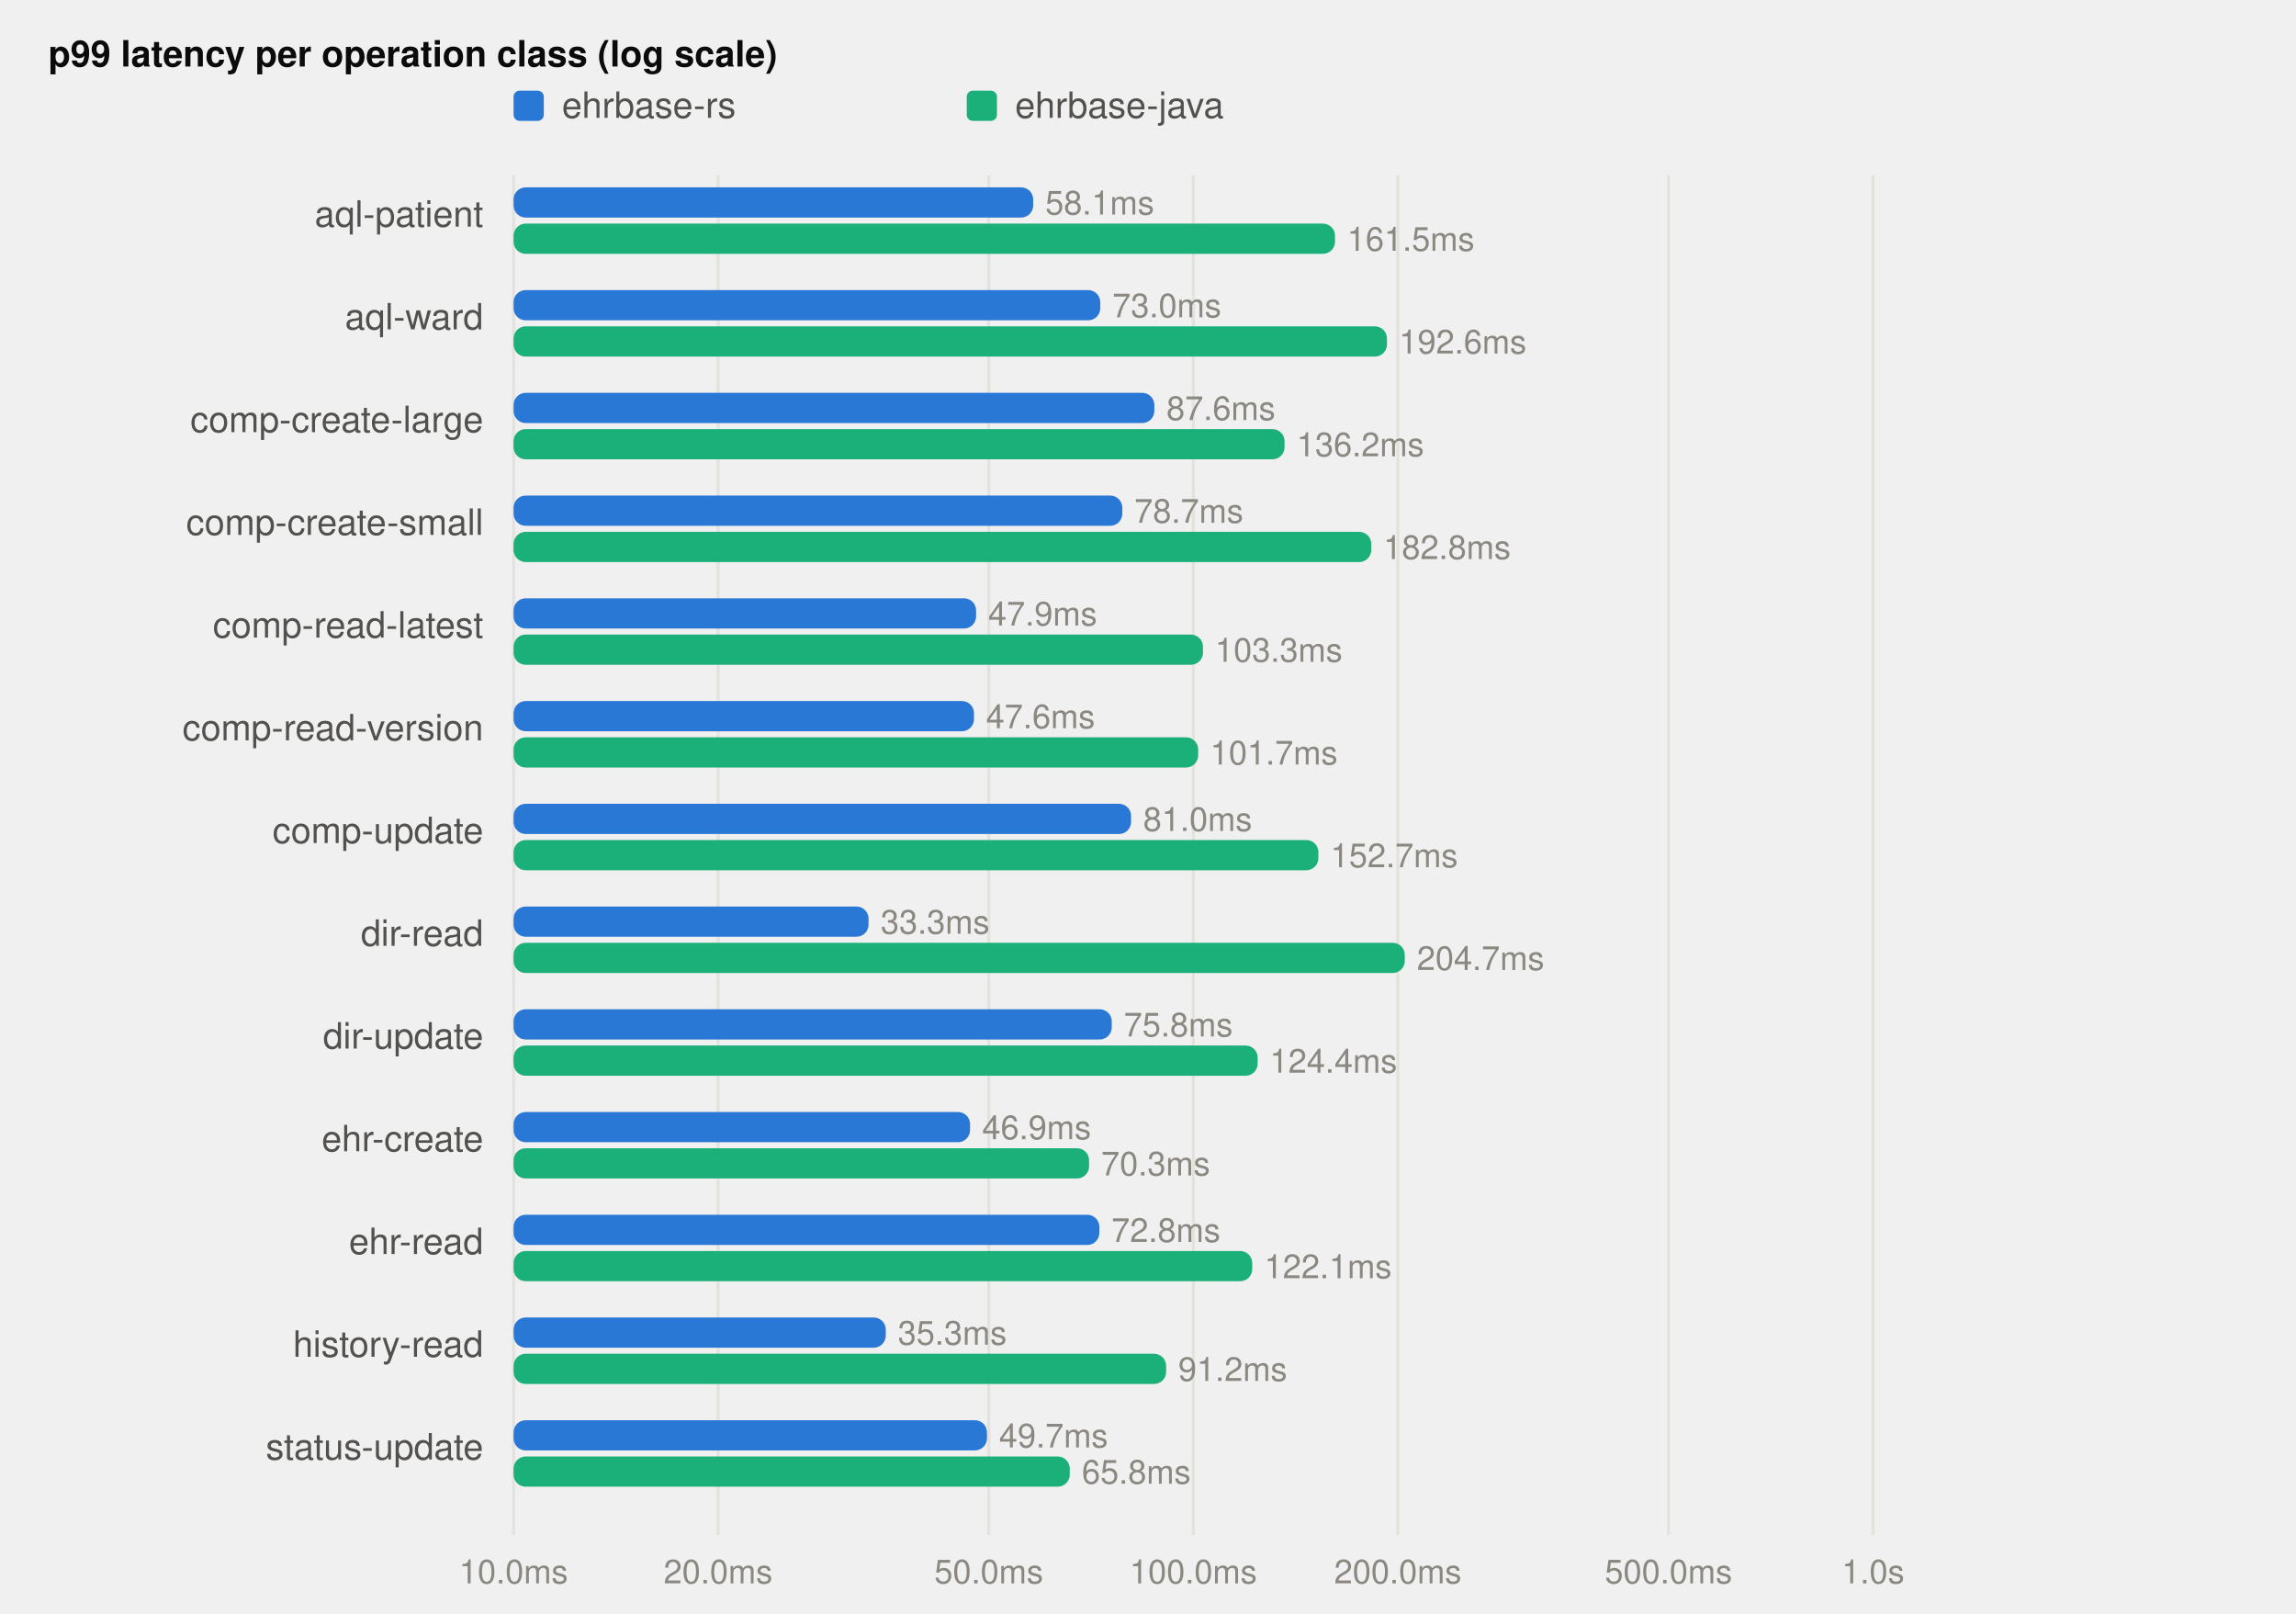
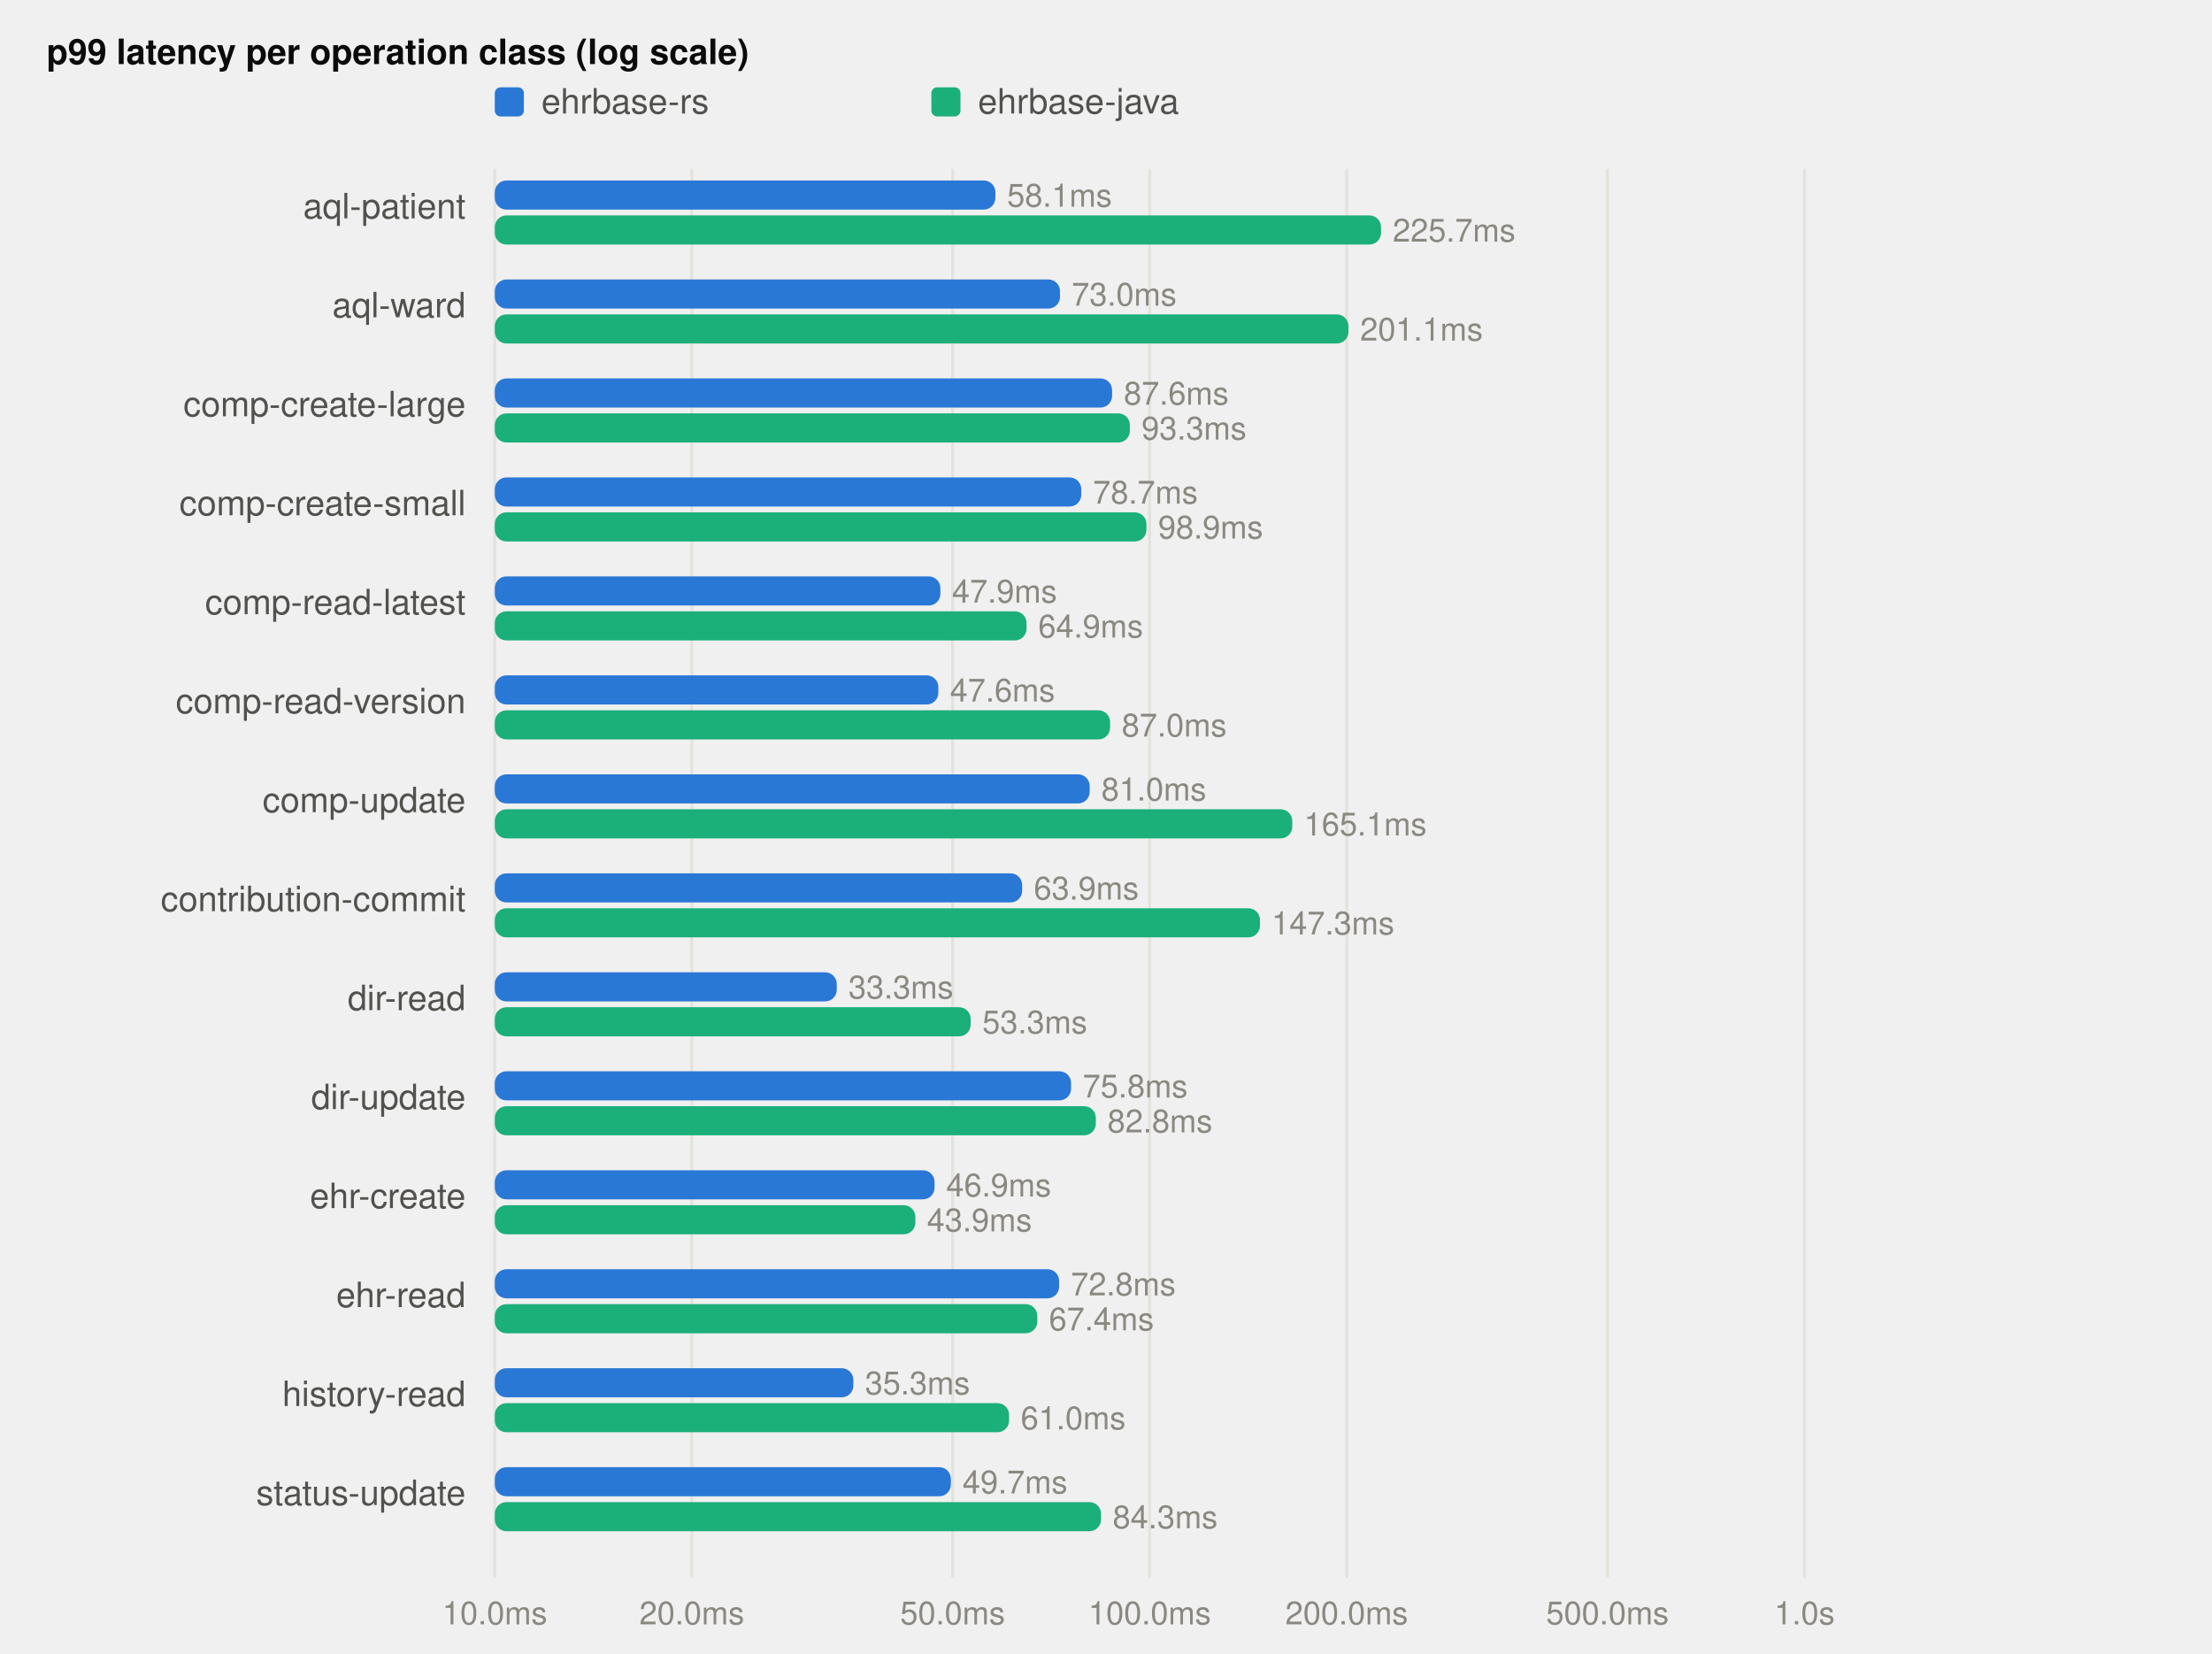
- <svg xmlns="http://www.w3.org/2000/svg" viewBox="0 0 760 534" role="img" aria-label="p99 latency per operation class">
+ <svg xmlns="http://www.w3.org/2000/svg" viewBox="0 0 760 568" role="img" aria-label="p99 latency per operation class">
  <style>
text { fill: #52514e; font: 12px -apple-system, 'Segoe UI', Helvetica, Arial, sans-serif; }
.title { fill: #0b0b0b; font-weight: 600; }
.muted { fill: #8a8880; font-size: 11px; }
.grid { stroke: #e4e2dd; stroke-width: 1; }
.s1 { fill: #2a78d6; } .s1s { stroke: #2a78d6; }
.s2 { fill: #1baf7a; } .s2s { stroke: #1baf7a; }
@media (prefers-color-scheme: dark) {
text { fill: #c3c2b7; }
.title { fill: #ffffff; }
.muted { fill: #8f8e85; }
.grid { stroke: #3a3a38; }
.s1 { fill: #3987e5; } .s1s { stroke: #3987e5; }
.s2 { fill: #199e70; } .s2s { stroke: #199e70; }
}
</style>
  <text x="16" y="22" class="title">p99 latency per operation class (log scale)</text>
  <rect class="s1" x="170" y="30" width="10" height="10" rx="2" />
  <text x="186.0" y="39">ehrbase-rs</text>
  <rect class="s2" x="320" y="30" width="10" height="10" rx="2" />
  <text x="336.0" y="39">ehrbase-java</text>
-   <line class="grid" x1="170.0" y1="58" x2="170.0" y2="508.0" />
-   <text class="muted" x="170.0" y="524.0" text-anchor="middle">10.0ms</text>
-   <line class="grid" x1="237.7" y1="58" x2="237.7" y2="508.0" />
-   <text class="muted" x="237.7" y="524.0" text-anchor="middle">20.0ms</text>
-   <line class="grid" x1="327.3" y1="58" x2="327.3" y2="508.0" />
-   <text class="muted" x="327.3" y="524.0" text-anchor="middle">50.0ms</text>
-   <line class="grid" x1="395.0" y1="58" x2="395.0" y2="508.0" />
-   <text class="muted" x="395.0" y="524.0" text-anchor="middle">100.0ms</text>
-   <line class="grid" x1="462.7" y1="58" x2="462.7" y2="508.0" />
-   <text class="muted" x="462.7" y="524.0" text-anchor="middle">200.0ms</text>
-   <line class="grid" x1="552.3" y1="58" x2="552.3" y2="508.0" />
-   <text class="muted" x="552.3" y="524.0" text-anchor="middle">500.0ms</text>
-   <line class="grid" x1="620.0" y1="58" x2="620.0" y2="508.0" />
-   <text class="muted" x="620.0" y="524.0" text-anchor="middle">1.0s</text>
+   <line class="grid" x1="170.0" y1="58" x2="170.0" y2="542.0" />
+   <text class="muted" x="170.0" y="558.0" text-anchor="middle">10.0ms</text>
+   <line class="grid" x1="237.7" y1="58" x2="237.7" y2="542.0" />
+   <text class="muted" x="237.7" y="558.0" text-anchor="middle">20.0ms</text>
+   <line class="grid" x1="327.3" y1="58" x2="327.3" y2="542.0" />
+   <text class="muted" x="327.3" y="558.0" text-anchor="middle">50.0ms</text>
+   <line class="grid" x1="395.0" y1="58" x2="395.0" y2="542.0" />
+   <text class="muted" x="395.0" y="558.0" text-anchor="middle">100.0ms</text>
+   <line class="grid" x1="462.7" y1="58" x2="462.7" y2="542.0" />
+   <text class="muted" x="462.7" y="558.0" text-anchor="middle">200.0ms</text>
+   <line class="grid" x1="552.3" y1="58" x2="552.3" y2="542.0" />
+   <text class="muted" x="552.3" y="558.0" text-anchor="middle">500.0ms</text>
+   <line class="grid" x1="620.0" y1="58" x2="620.0" y2="542.0" />
+   <text class="muted" x="620.0" y="558.0" text-anchor="middle">1.0s</text>
  <text x="160.0" y="75.0" text-anchor="end">aql-patient</text>
  <rect class="s1" x="170" y="62.0" width="172.0" height="10" rx="4" />
  <text class="muted" x="346.0" y="71.0">58.1ms</text>
-   <rect class="s2" x="170" y="74.0" width="271.9" height="10" rx="4" />
-   <text class="muted" x="445.9" y="83.0">161.5ms</text>
+   <rect class="s2" x="170" y="74.0" width="304.5" height="10" rx="4" />
+   <text class="muted" x="478.5" y="83.0">225.7ms</text>
  <text x="160.0" y="109.0" text-anchor="end">aql-ward</text>
  <rect class="s1" x="170" y="96.0" width="194.2" height="10" rx="4" />
  <text class="muted" x="368.2" y="105.0">73.0ms</text>
-   <rect class="s2" x="170" y="108.0" width="289.1" height="10" rx="4" />
-   <text class="muted" x="463.1" y="117.0">192.6ms</text>
+   <rect class="s2" x="170" y="108.0" width="293.3" height="10" rx="4" />
+   <text class="muted" x="467.3" y="117.0">201.1ms</text>
  <text x="160.0" y="143.0" text-anchor="end">comp-create-large</text>
  <rect class="s1" x="170" y="130.0" width="212.1" height="10" rx="4" />
  <text class="muted" x="386.1" y="139.0">87.6ms</text>
-   <rect class="s2" x="170" y="142.0" width="255.2" height="10" rx="4" />
-   <text class="muted" x="429.2" y="151.0">136.2ms</text>
+   <rect class="s2" x="170" y="142.0" width="218.2" height="10" rx="4" />
+   <text class="muted" x="392.2" y="151.0">93.3ms</text>
  <text x="160.0" y="177.0" text-anchor="end">comp-create-small</text>
  <rect class="s1" x="170" y="164.0" width="201.5" height="10" rx="4" />
  <text class="muted" x="375.5" y="173.0">78.7ms</text>
-   <rect class="s2" x="170" y="176.0" width="283.9" height="10" rx="4" />
-   <text class="muted" x="457.9" y="185.0">182.8ms</text>
+   <rect class="s2" x="170" y="176.0" width="223.9" height="10" rx="4" />
+   <text class="muted" x="397.9" y="185.0">98.9ms</text>
  <text x="160.0" y="211.0" text-anchor="end">comp-read-latest</text>
  <rect class="s1" x="170" y="198.0" width="153.1" height="10" rx="4" />
  <text class="muted" x="327.1" y="207.0">47.9ms</text>
-   <rect class="s2" x="170" y="210.0" width="228.2" height="10" rx="4" />
-   <text class="muted" x="402.2" y="219.0">103.3ms</text>
+   <rect class="s2" x="170" y="210.0" width="182.7" height="10" rx="4" />
+   <text class="muted" x="356.7" y="219.0">64.9ms</text>
  <text x="160.0" y="245.0" text-anchor="end">comp-read-version</text>
  <rect class="s1" x="170" y="232.0" width="152.4" height="10" rx="4" />
  <text class="muted" x="326.4" y="241.0">47.6ms</text>
-   <rect class="s2" x="170" y="244.0" width="226.6" height="10" rx="4" />
-   <text class="muted" x="400.6" y="253.0">101.7ms</text>
+   <rect class="s2" x="170" y="244.0" width="211.4" height="10" rx="4" />
+   <text class="muted" x="385.4" y="253.0">87.0ms</text>
  <text x="160.0" y="279.0" text-anchor="end">comp-update</text>
  <rect class="s1" x="170" y="266.0" width="204.4" height="10" rx="4" />
  <text class="muted" x="378.4" y="275.0">81.0ms</text>
-   <rect class="s2" x="170" y="278.0" width="266.4" height="10" rx="4" />
-   <text class="muted" x="440.4" y="287.0">152.7ms</text>
-   <text x="160.0" y="313.0" text-anchor="end">dir-read</text>
-   <rect class="s1" x="170" y="300.0" width="117.5" height="10" rx="4" />
-   <text class="muted" x="291.5" y="309.0">33.3ms</text>
-   <rect class="s2" x="170" y="312.0" width="295.0" height="10" rx="4" />
-   <text class="muted" x="469.0" y="321.0">204.7ms</text>
-   <text x="160.0" y="347.0" text-anchor="end">dir-update</text>
-   <rect class="s1" x="170" y="334.0" width="198.0" height="10" rx="4" />
-   <text class="muted" x="372.0" y="343.0">75.8ms</text>
-   <rect class="s2" x="170" y="346.0" width="246.3" height="10" rx="4" />
-   <text class="muted" x="420.3" y="355.0">124.4ms</text>
-   <text x="160.0" y="381.0" text-anchor="end">ehr-create</text>
-   <rect class="s1" x="170" y="368.0" width="151.1" height="10" rx="4" />
-   <text class="muted" x="325.1" y="377.0">46.9ms</text>
-   <rect class="s2" x="170" y="380.0" width="190.5" height="10" rx="4" />
-   <text class="muted" x="364.5" y="389.0">70.3ms</text>
-   <text x="160.0" y="415.0" text-anchor="end">ehr-read</text>
-   <rect class="s1" x="170" y="402.0" width="193.9" height="10" rx="4" />
-   <text class="muted" x="367.9" y="411.0">72.8ms</text>
-   <rect class="s2" x="170" y="414.0" width="244.5" height="10" rx="4" />
-   <text class="muted" x="418.5" y="423.0">122.1ms</text>
-   <text x="160.0" y="449.0" text-anchor="end">history-read</text>
-   <rect class="s1" x="170" y="436.0" width="123.2" height="10" rx="4" />
-   <text class="muted" x="297.2" y="445.0">35.3ms</text>
-   <rect class="s2" x="170" y="448.0" width="216.0" height="10" rx="4" />
-   <text class="muted" x="390.0" y="457.0">91.2ms</text>
-   <text x="160.0" y="483.0" text-anchor="end">status-update</text>
-   <rect class="s1" x="170" y="470.0" width="156.7" height="10" rx="4" />
-   <text class="muted" x="330.7" y="479.0">49.7ms</text>
-   <rect class="s2" x="170" y="482.0" width="184.1" height="10" rx="4" />
-   <text class="muted" x="358.1" y="491.0">65.8ms</text>
+   <rect class="s2" x="170" y="278.0" width="274.0" height="10" rx="4" />
+   <text class="muted" x="448.0" y="287.0">165.1ms</text>
+   <text x="160.0" y="313.0" text-anchor="end">contribution-commit</text>
+   <rect class="s1" x="170" y="300.0" width="181.2" height="10" rx="4" />
+   <text class="muted" x="355.2" y="309.0">63.9ms</text>
+   <rect class="s2" x="170" y="312.0" width="262.9" height="10" rx="4" />
+   <text class="muted" x="436.9" y="321.0">147.3ms</text>
+   <text x="160.0" y="347.0" text-anchor="end">dir-read</text>
+   <rect class="s1" x="170" y="334.0" width="117.5" height="10" rx="4" />
+   <text class="muted" x="291.5" y="343.0">33.3ms</text>
+   <rect class="s2" x="170" y="346.0" width="163.5" height="10" rx="4" />
+   <text class="muted" x="337.5" y="355.0">53.3ms</text>
+   <text x="160.0" y="381.0" text-anchor="end">dir-update</text>
+   <rect class="s1" x="170" y="368.0" width="198.0" height="10" rx="4" />
+   <text class="muted" x="372.0" y="377.0">75.8ms</text>
+   <rect class="s2" x="170" y="380.0" width="206.5" height="10" rx="4" />
+   <text class="muted" x="380.5" y="389.0">82.8ms</text>
+   <text x="160.0" y="415.0" text-anchor="end">ehr-create</text>
+   <rect class="s1" x="170" y="402.0" width="151.1" height="10" rx="4" />
+   <text class="muted" x="325.1" y="411.0">46.9ms</text>
+   <rect class="s2" x="170" y="414.0" width="144.5" height="10" rx="4" />
+   <text class="muted" x="318.5" y="423.0">43.9ms</text>
+   <text x="160.0" y="449.0" text-anchor="end">ehr-read</text>
+   <rect class="s1" x="170" y="436.0" width="193.9" height="10" rx="4" />
+   <text class="muted" x="367.9" y="445.0">72.8ms</text>
+   <rect class="s2" x="170" y="448.0" width="186.4" height="10" rx="4" />
+   <text class="muted" x="360.4" y="457.0">67.4ms</text>
+   <text x="160.0" y="483.0" text-anchor="end">history-read</text>
+   <rect class="s1" x="170" y="470.0" width="123.2" height="10" rx="4" />
+   <text class="muted" x="297.2" y="479.0">35.3ms</text>
+   <rect class="s2" x="170" y="482.0" width="176.7" height="10" rx="4" />
+   <text class="muted" x="350.7" y="491.0">61.0ms</text>
+   <text x="160.0" y="517.0" text-anchor="end">status-update</text>
+   <rect class="s1" x="170" y="504.0" width="156.7" height="10" rx="4" />
+   <text class="muted" x="330.7" y="513.0">49.7ms</text>
+   <rect class="s2" x="170" y="516.0" width="208.3" height="10" rx="4" />
+   <text class="muted" x="382.3" y="525.0">84.3ms</text>
</svg>
